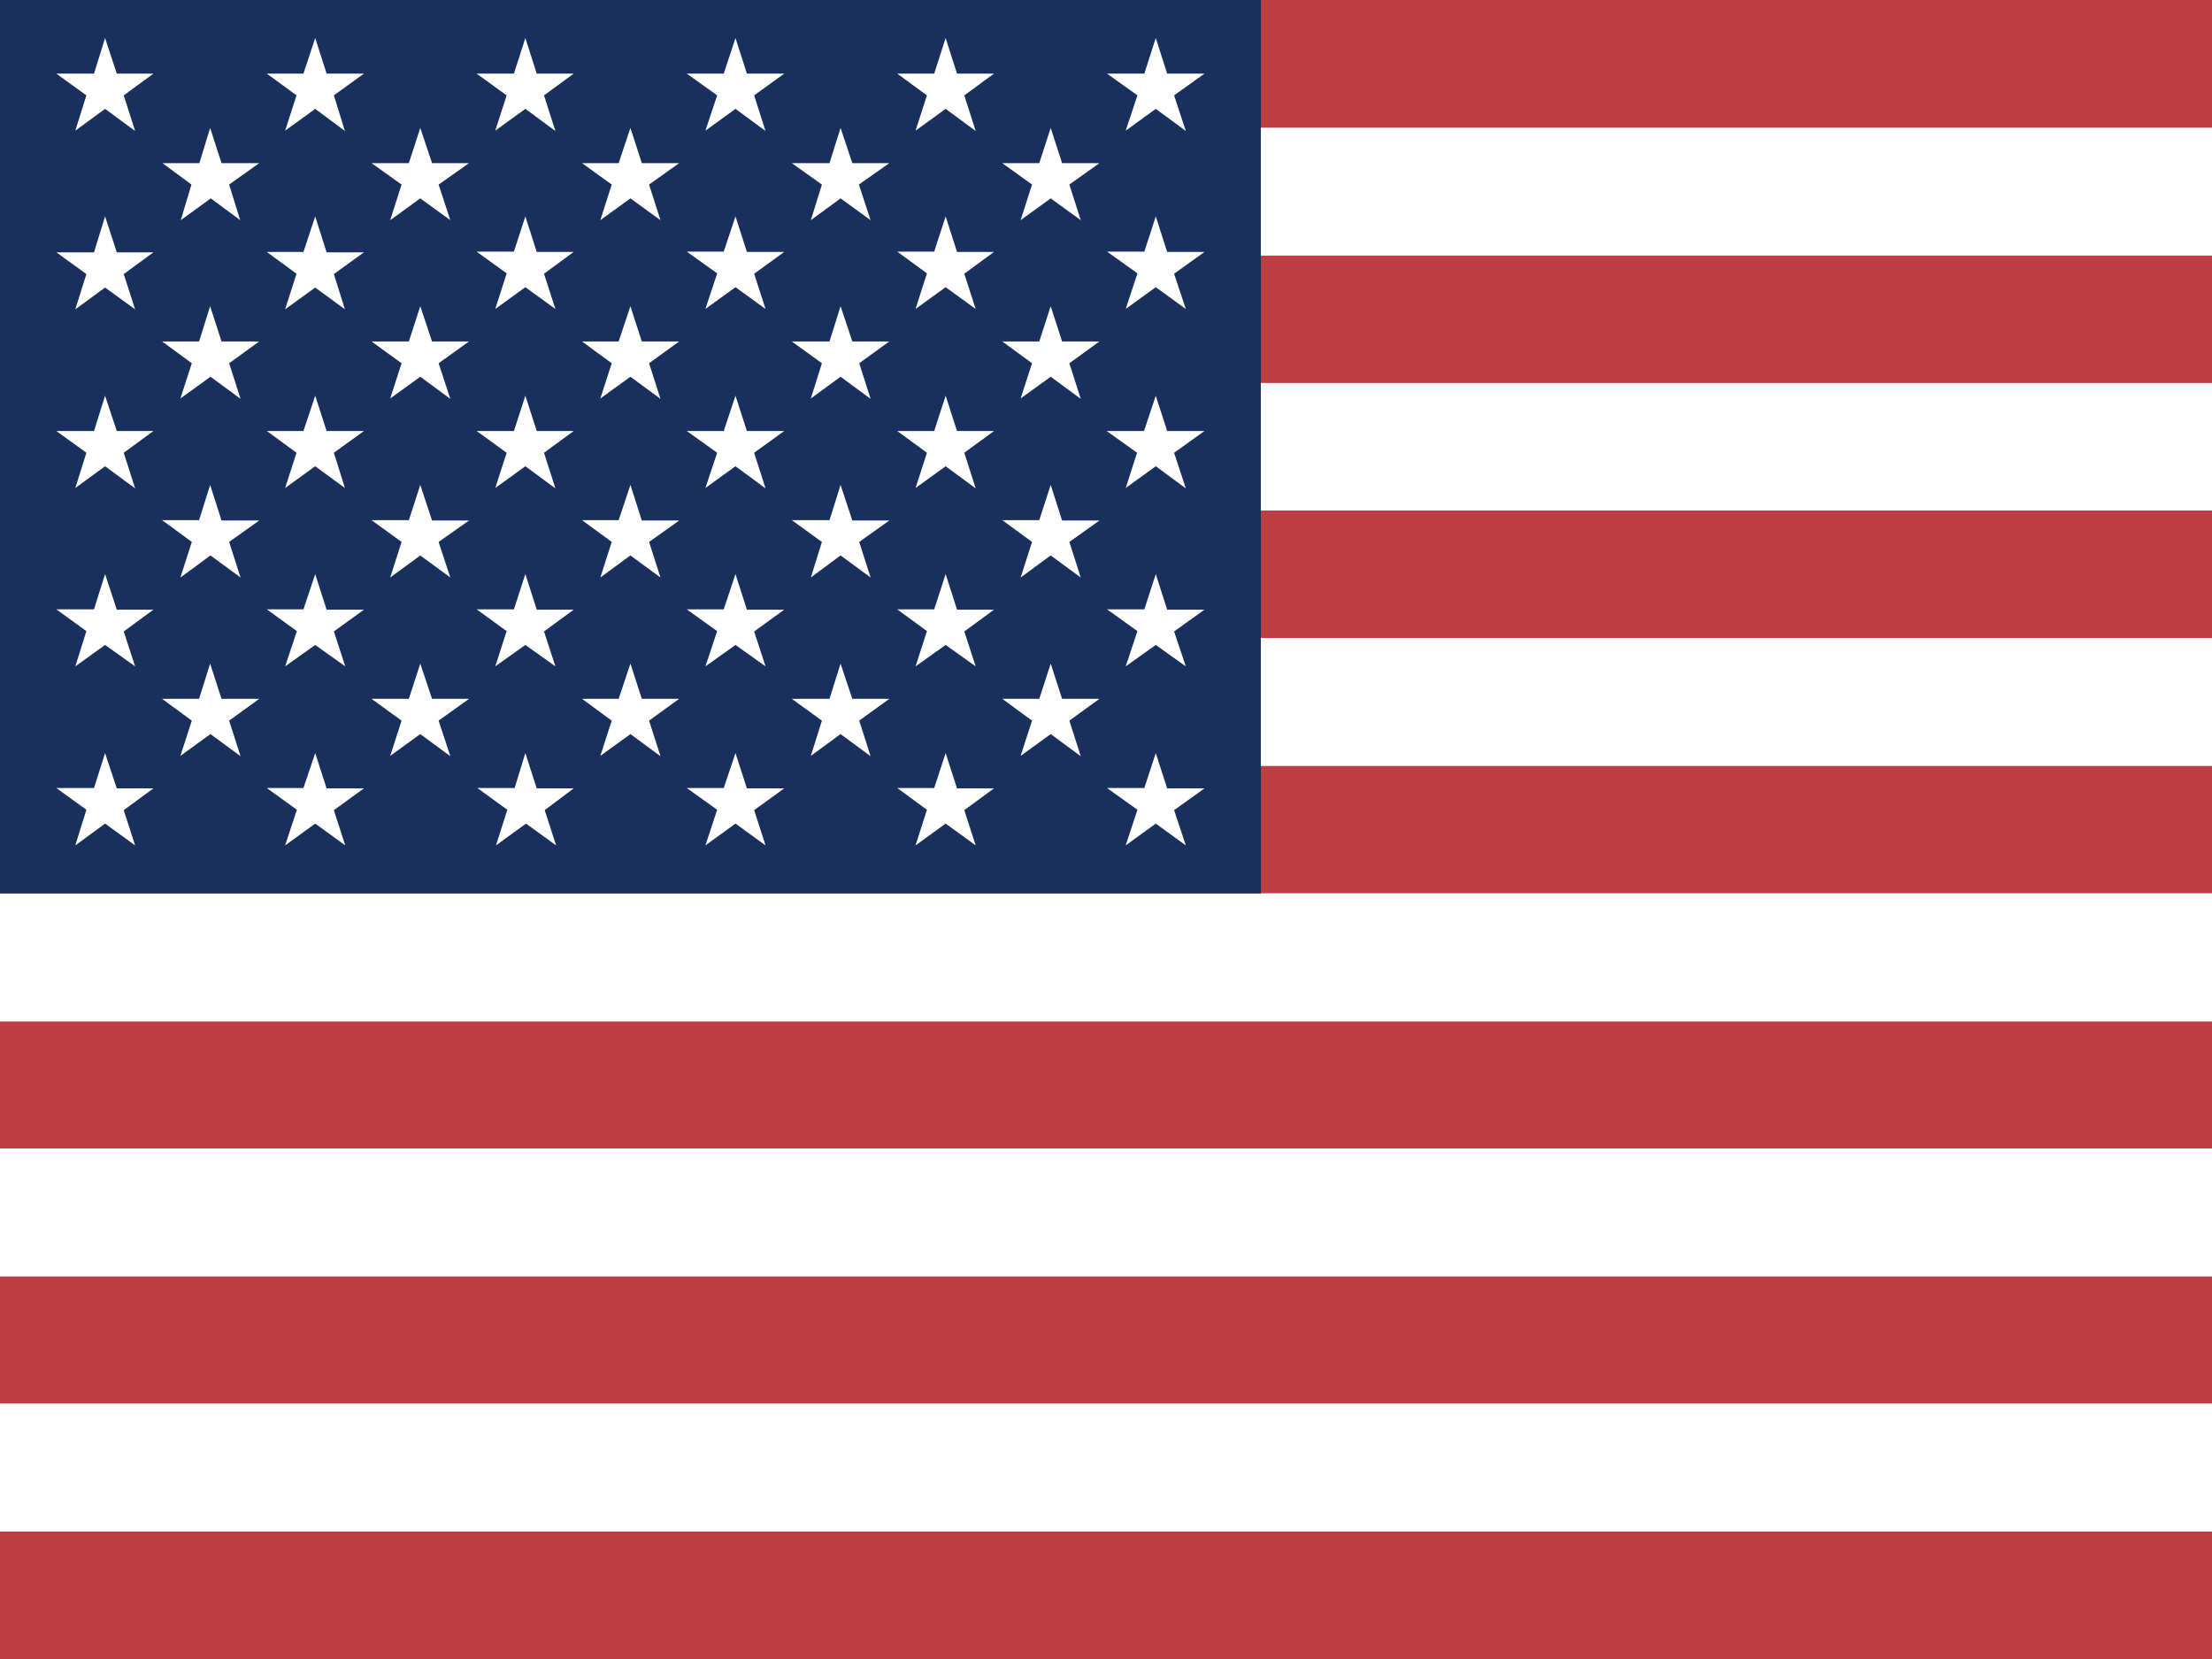
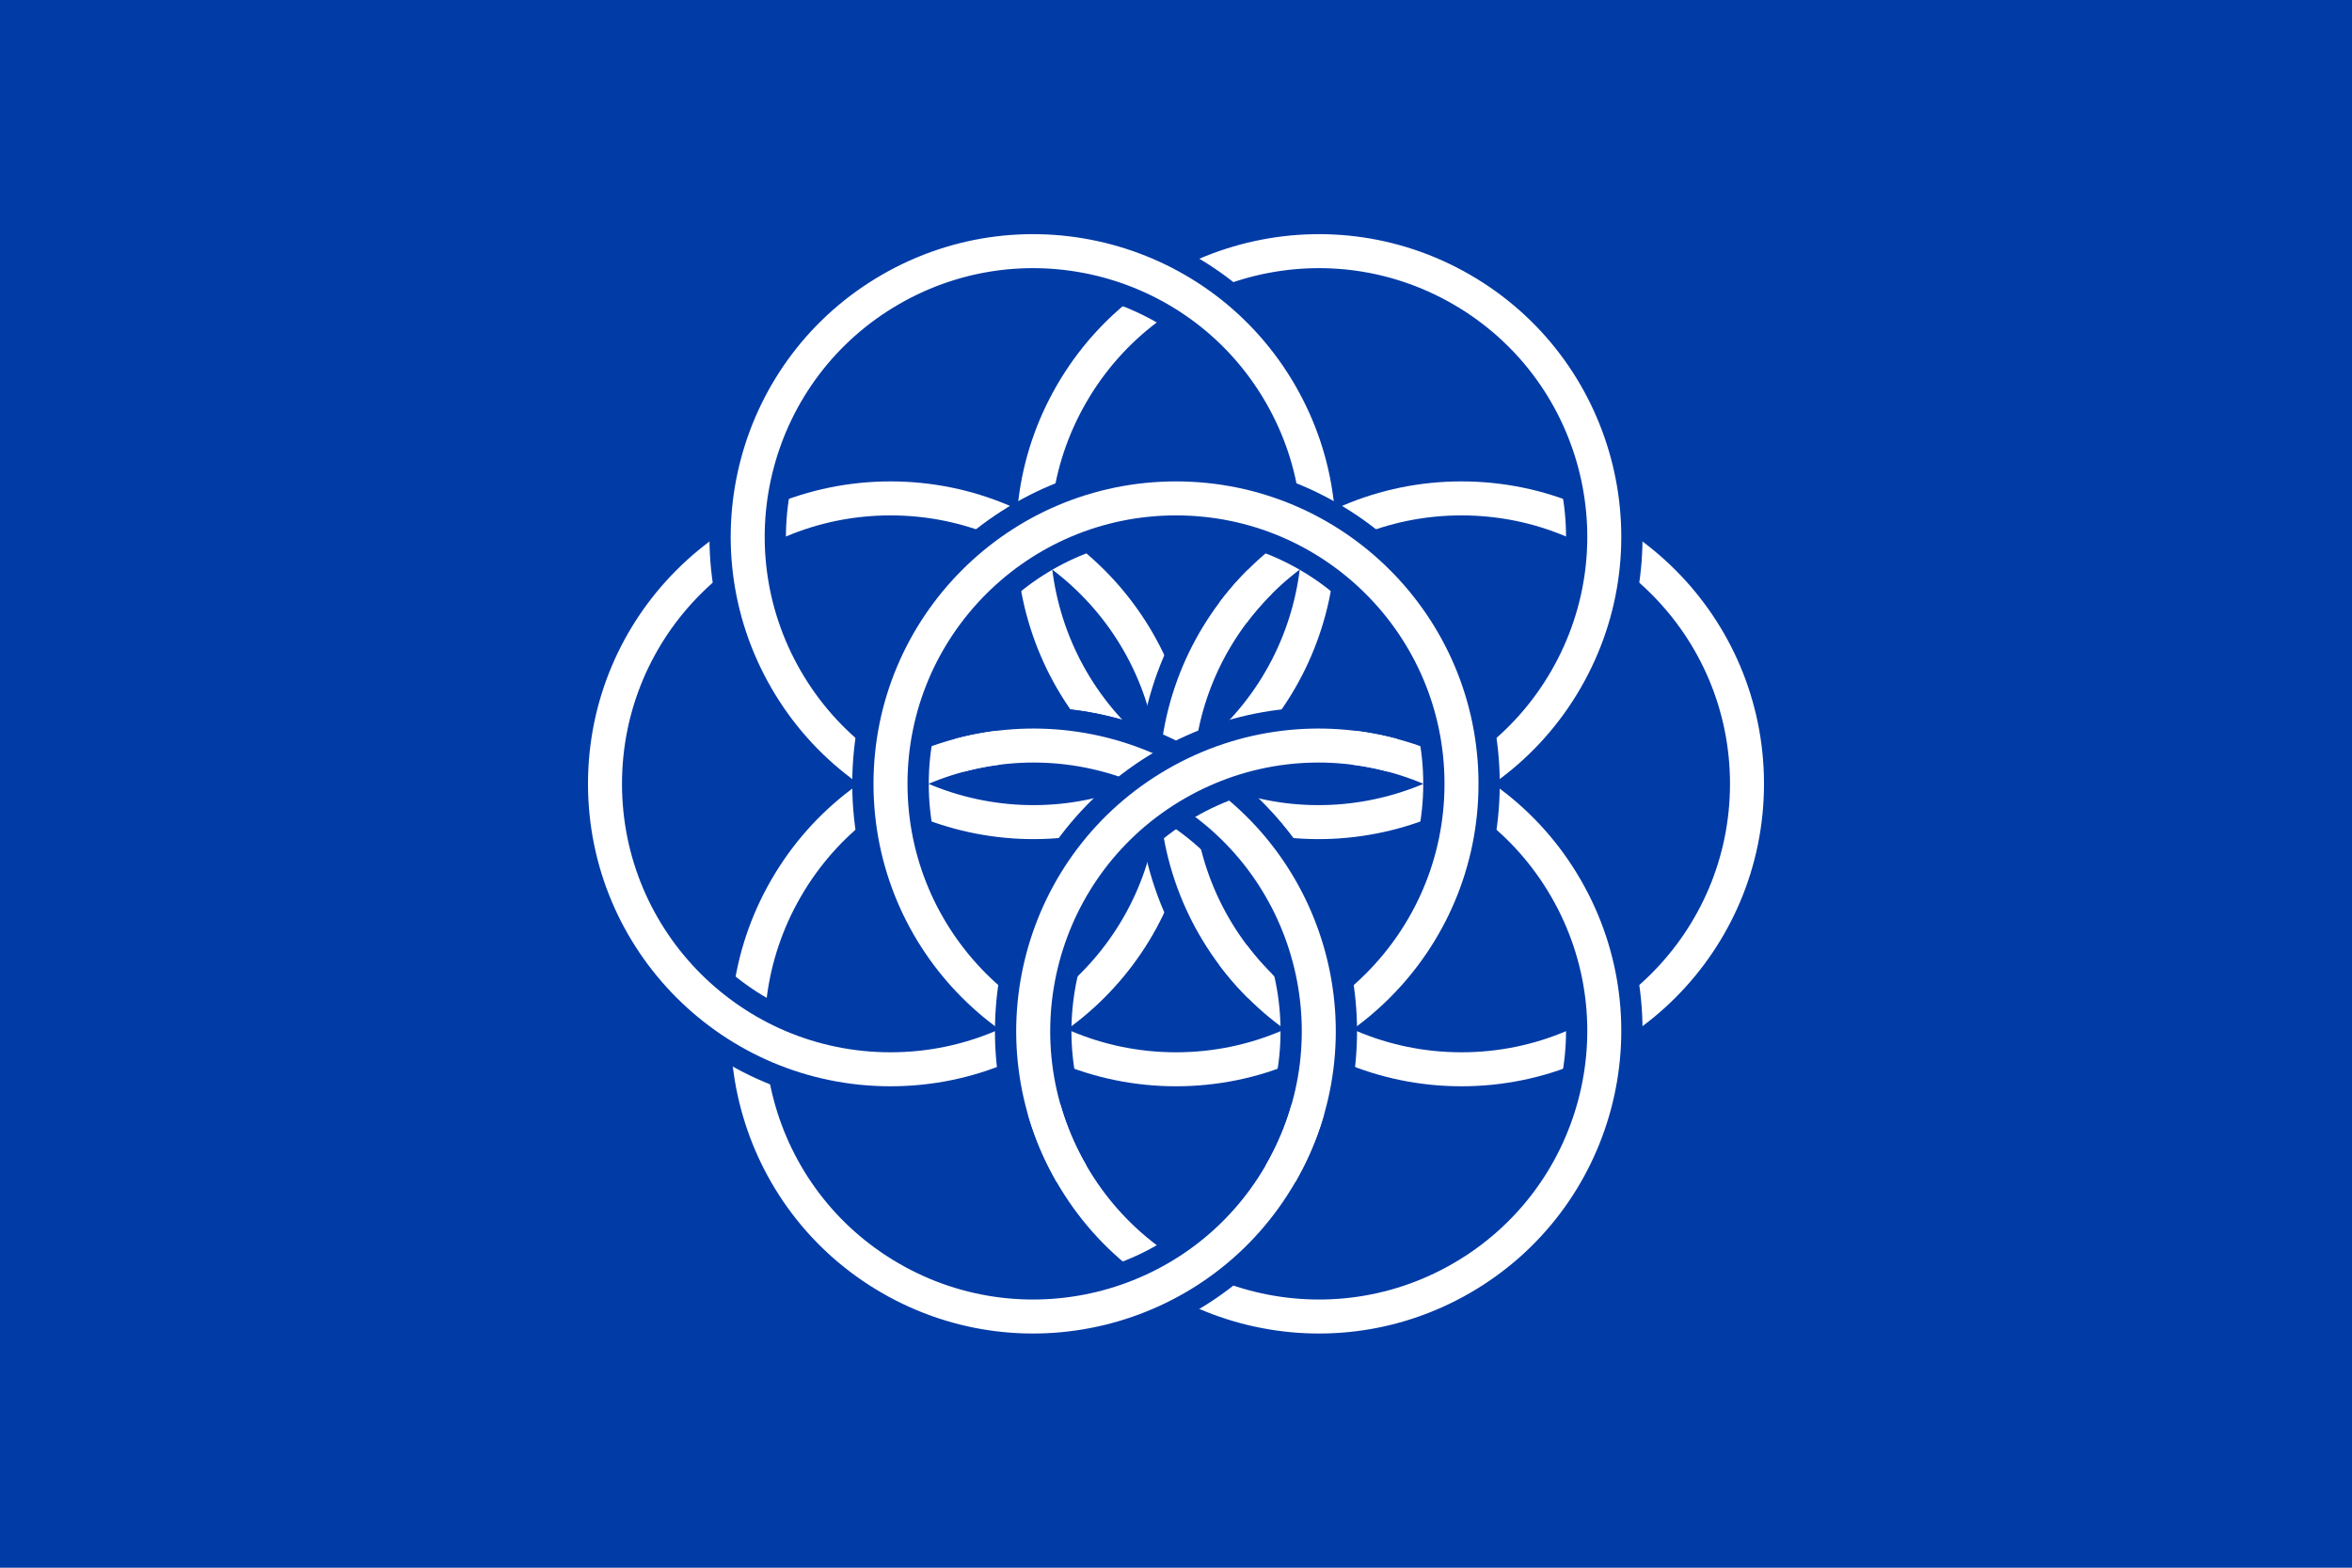
- <svg xmlns="http://www.w3.org/2000/svg" width="60" height="45" viewBox="0 0 60 45" fill="none">
-   <g clip-path="url(#clip0_201103_3749)">
-     <path fill-rule="evenodd" clip-rule="evenodd" d="M0 0H85.5V3.469H0V0ZM0 6.928H85.5V10.397H0V6.928ZM0 13.847H85.5V17.316H0V13.847ZM0 20.766H85.5V24.234H0V20.766ZM0 27.703H85.5V31.153H0V27.703ZM0 34.612H85.5V38.081H0V34.612ZM0 41.531H85.5V45H0V41.531Z" fill="#BD3D44" />
-     <path fill-rule="evenodd" clip-rule="evenodd" d="M-0 3.469H85.5V6.928H-0V3.469ZM-0 10.388H85.5V13.847H-0V10.388ZM-0 17.306H85.5V20.775H-0V17.306ZM-0 24.234H85.5V27.703H-0V24.234ZM-0 31.153H85.5V34.622H-0V31.153ZM-0 38.072H85.5V41.541H-0V38.072Z" fill="white" />
-     <path fill-rule="evenodd" clip-rule="evenodd" d="M0 0H34.2V24.234H0V0Z" fill="#192F5D" />
-     <path fill-rule="evenodd" clip-rule="evenodd" d="M2.85 1.031L3.168 1.997H4.162L3.356 2.587L3.665 3.553L2.85 2.953L2.043 3.544L2.343 2.587L1.528 1.997H2.55L2.85 1.031ZM8.55 1.031L8.859 1.997H9.872L9.056 2.587L9.356 3.553L8.55 2.953L7.734 3.544L8.043 2.587L7.237 1.997H8.231L8.55 1.031ZM14.25 1.031L14.559 1.997H15.562L14.756 2.587L15.065 3.553L14.25 2.953L13.434 3.544L13.743 2.587L12.928 1.997H13.94L14.25 1.031ZM19.95 1.031L20.259 1.997H21.272L20.456 2.587L20.765 3.553L19.95 2.953L19.134 3.544L19.453 2.587L18.628 1.997H19.631L19.95 1.031ZM25.65 1.031L25.959 1.997H26.962L26.156 2.587L26.465 3.553L25.65 2.953L24.834 3.544L25.143 2.587L24.337 1.997H25.34L25.65 1.031ZM31.35 1.031L31.659 1.997H32.672L31.847 2.587L32.165 3.553L31.35 2.953L30.534 3.544L30.853 2.587L30.028 1.997H31.04L31.35 1.031ZM5.7 3.469L6.009 4.425H7.031L6.215 5.006L6.515 5.972L5.718 5.381L4.903 5.972L5.193 5.006L4.406 4.425H5.409L5.7 3.469ZM11.4 3.469L11.719 4.425H12.722L11.897 5.006L12.215 5.972L11.4 5.381L10.584 5.972L10.893 5.006L10.078 4.425H11.09L11.4 3.469ZM17.1 3.469L17.409 4.425H18.422L17.606 5.006L17.915 5.972L17.1 5.381L16.284 5.972L16.593 5.006L15.787 4.425H16.781L17.1 3.469ZM22.8 3.469L23.119 4.425H24.122L23.297 5.006L23.615 5.972L22.8 5.381L21.994 5.972L22.294 5.006L21.478 4.425H22.5L22.8 3.469ZM28.5 3.469L28.809 4.425H29.822L29.006 5.006L29.315 5.972L28.5 5.381L27.684 5.972L27.994 5.006L27.187 4.425H28.19L28.5 3.469ZM2.85 5.869L3.168 6.844H4.162L3.356 7.434L3.665 8.39L2.85 7.8L2.043 8.39L2.343 7.434L1.528 6.844H2.55L2.85 5.869ZM8.55 5.869L8.859 6.844H9.872L9.056 7.434L9.356 8.39L8.55 7.8L7.734 8.39L8.043 7.425L7.237 6.834H8.231L8.55 5.869ZM14.25 5.869L14.559 6.834H15.562L14.756 7.425L15.065 8.381L14.25 7.79L13.434 8.381L13.743 7.415L12.928 6.825H13.94L14.25 5.869ZM19.95 5.869L20.259 6.834H21.272L20.456 7.425L20.765 8.381L19.95 7.79L19.134 8.381L19.453 7.415L18.628 6.825H19.631L19.95 5.869ZM25.65 5.869L25.959 6.834H26.962L26.156 7.425L26.465 8.381L25.65 7.79L24.834 8.381L25.143 7.415L24.337 6.825H25.34L25.65 5.869ZM31.35 5.869L31.659 6.834H32.672L31.847 7.425L32.165 8.381L31.35 7.79L30.534 8.381L30.853 7.415L30.028 6.825H31.04L31.35 5.869ZM5.7 8.306L6.009 9.262H7.031L6.215 9.853L6.525 10.819L5.709 10.219L4.893 10.809L5.203 9.853L4.397 9.262H5.4L5.7 8.306ZM11.4 8.306L11.719 9.262H12.722L11.897 9.853L12.215 10.819L11.4 10.219L10.584 10.809L10.893 9.853L10.078 9.262H11.09L11.4 8.306ZM17.1 8.306L17.409 9.262H18.422L17.606 9.853L17.915 10.819L17.1 10.219L16.284 10.809L16.593 9.853L15.787 9.262H16.781L17.1 8.306ZM22.8 8.306L23.119 9.262H24.122L23.306 9.853L23.615 10.819L22.8 10.219L21.994 10.809L22.294 9.853L21.478 9.262H22.5L22.8 8.306ZM28.5 8.306L28.809 9.262H29.822L29.006 9.853L29.315 10.819L28.5 10.219L27.684 10.809L27.994 9.853L27.187 9.262H28.19L28.5 8.306ZM2.85 10.734L3.168 11.691H4.162L3.356 12.281L3.665 13.247L2.85 12.647L2.043 13.237L2.343 12.281L1.528 11.691H2.55L2.85 10.734ZM8.55 10.734L8.859 11.691H9.872L9.056 12.281L9.356 13.237L8.55 12.647L7.734 13.237L8.043 12.281L7.237 11.691H8.231L8.55 10.734ZM14.25 10.734L14.559 11.691H15.562L14.756 12.281L15.065 13.247L14.25 12.647L13.434 13.237L13.743 12.281L12.928 11.691H13.94L14.25 10.734ZM19.95 10.734L20.259 11.691H21.272L20.456 12.281L20.765 13.247L19.95 12.647L19.134 13.237L19.453 12.281L18.628 11.691H19.631L19.95 10.734ZM25.65 10.734L25.959 11.691H26.962L26.156 12.281L26.465 13.247L25.65 12.647L24.834 13.237L25.143 12.281L24.337 11.691H25.34L25.65 10.734ZM31.35 10.734L31.659 11.691H32.672L31.847 12.281L32.165 13.247L31.35 12.647L30.534 13.237L30.843 12.281L30.018 11.691H31.031L31.35 10.734ZM5.7 13.153L6.009 14.119H7.031L6.215 14.7L6.525 15.665L5.709 15.066L4.893 15.665L5.203 14.7L4.397 14.109H5.4L5.7 13.153ZM11.4 13.153L11.719 14.119H12.722L11.897 14.7L12.215 15.665L11.4 15.066L10.584 15.665L10.893 14.7L10.078 14.109H11.09L11.4 13.153ZM17.1 13.153L17.409 14.119H18.422L17.606 14.7L17.915 15.665L17.1 15.066L16.284 15.665L16.593 14.7L15.787 14.109H16.781L17.1 13.153ZM22.8 13.153L23.119 14.119H24.122L23.306 14.7L23.615 15.665L22.8 15.066L21.994 15.665L22.294 14.7L21.478 14.109H22.5L22.8 13.153ZM28.5 13.153L28.809 14.119H29.822L29.006 14.7L29.315 15.665L28.5 15.066L27.684 15.665L27.994 14.7L27.187 14.109H28.19L28.5 13.153ZM2.85 15.572L3.168 16.537H4.162L3.356 17.128L3.665 18.075L2.85 17.494L2.043 18.075L2.343 17.119L1.528 16.528H2.55L2.85 15.572ZM8.55 15.572L8.859 16.537H9.872L9.056 17.128L9.365 18.075L8.55 17.494L7.734 18.075L8.053 17.119L7.237 16.528H8.231L8.55 15.572ZM14.25 15.572L14.559 16.537H15.562L14.756 17.128L15.065 18.075L14.25 17.494L13.434 18.075L13.743 17.119L12.928 16.528H13.94L14.25 15.572ZM19.95 15.572L20.259 16.537H21.272L20.456 17.128L20.765 18.075L19.95 17.494L19.134 18.075L19.453 17.119L18.628 16.528H19.631L19.95 15.572ZM25.65 15.572L25.959 16.537H26.962L26.156 17.128L26.465 18.075L25.65 17.494L24.834 18.075L25.143 17.119L24.337 16.528H25.34L25.65 15.572ZM31.35 15.572L31.659 16.537H32.672L31.847 17.128L32.165 18.075L31.35 17.494L30.534 18.075L30.853 17.119L30.028 16.528H31.04L31.35 15.572ZM5.7 18L6.009 18.956H7.031L6.215 19.547L6.525 20.512L5.709 19.912L4.893 20.503L5.203 19.547L4.397 18.956H5.4L5.7 18ZM11.4 18L11.719 18.956H12.722L11.897 19.547L12.215 20.512L11.4 19.912L10.584 20.503L10.893 19.547L10.078 18.956H11.09L11.4 18ZM17.1 18L17.409 18.956H18.422L17.606 19.547L17.915 20.512L17.1 19.912L16.284 20.503L16.593 19.547L15.787 18.956H16.781L17.1 18ZM22.8 18L23.119 18.956H24.122L23.306 19.547L23.615 20.512L22.8 19.912L21.994 20.503L22.294 19.547L21.478 18.956H22.5L22.8 18ZM28.5 18L28.809 18.956H29.822L29.006 19.547L29.315 20.512L28.5 19.912L27.684 20.503L27.994 19.547L27.187 18.956H28.19L28.5 18ZM2.85 20.428L3.168 21.384H4.162L3.356 21.975L3.665 22.931L2.85 22.34L2.043 22.931L2.343 21.965L1.528 21.375H2.55L2.85 20.428ZM8.55 20.428L8.859 21.384H9.872L9.056 21.975L9.365 22.931L8.55 22.34L7.734 22.931L8.053 21.965L7.237 21.375H8.231L8.55 20.428ZM14.25 20.428L14.559 21.384H15.562L14.775 21.975L15.084 22.931L14.268 22.34L13.453 22.931L13.762 21.965L12.947 21.375H13.959L14.25 20.428ZM19.95 20.428L20.259 21.384H21.272L20.456 21.975L20.765 22.931L19.95 22.34L19.134 22.931L19.453 21.965L18.628 21.375H19.631L19.95 20.428ZM25.65 20.428L25.959 21.384H26.962L26.156 21.975L26.465 22.931L25.65 22.34L24.834 22.931L25.143 21.965L24.337 21.375H25.34L25.65 20.428ZM31.35 20.428L31.659 21.384H32.672L31.847 21.975L32.165 22.931L31.35 22.34L30.534 22.931L30.853 21.965L30.028 21.375H31.04L31.35 20.428Z" fill="white" />
-   </g>
+ <svg xmlns="http://www.w3.org/2000/svg" xmlns:xlink="http://www.w3.org/1999/xlink" width="900" height="600" viewBox="-600 -400 1200 800">
  <defs>
-     <clipPath id="clip0_201103_3749">
-       <rect width="60" height="45" fill="white" />
+     <circle id="rb" r="145.663" fill="none" stroke="#013ba6" stroke-width="39.03" />
+     <circle id="rw" r="145.663" fill="none" stroke="#fff" stroke-width="17.347" />
+     <clipPath id="o">
+       <path d="M0,-200V200H200V-200zM-200,-200V200H-100V-200z" />
+     </clipPath>
+     <clipPath id="h">
+       <path d="M-200,-200H200V50H-200z" />
+     </clipPath>
+     <clipPath id="i1">
+       <path d="M0,0 -200,-150V150z" />
+     </clipPath>
+     <clipPath id="i2">
+       <path d="M0,0 -200,-200V200z" />
+     </clipPath>
+     <clipPath id="l1">
+       <path d="M0,0 -50,-200H-200V150z" />
+     </clipPath>
+     <clipPath id="l2">
+       <path d="M0,0V-200H-200V200z" />
    </clipPath>
  </defs>
+   <rect width="1200" height="800" x="-600" y="-400" fill="#013ba6" />
+   <g id="ro" transform="translate(145.6633,0)">
+     <use xlink:href="#rb" clip-path="url(#o)" />
+     <use xlink:href="#rw" />
+   </g>
+   <use xlink:href="#ro" transform="rotate(-60)" />
+   <use xlink:href="#ro" transform="rotate(60)" />
+   <use xlink:href="#ro" transform="rotate(120)" />
+   <use xlink:href="#ro" transform="rotate(180)" />
+   <use xlink:href="#ro" transform="rotate(240)" />
+   <g>
+     <use xlink:href="#rb" clip-path="url(#h)" />
+     <use xlink:href="#rw" />
+   </g>
+   <g transform="translate(145.6633,0)">
+     <use xlink:href="#rb" clip-path="url(#i1)" />
+     <use xlink:href="#rw" clip-path="url(#i2)" />
+   </g>
+   <g id="rl" transform="rotate(120) translate(145.6633,0)">
+     <use xlink:href="#rb" clip-path="url(#l1)" />
+     <use xlink:href="#rw" clip-path="url(#l2)" />
+   </g>
+   <use xlink:href="#rl" transform="scale(-1,1)" />
</svg>
